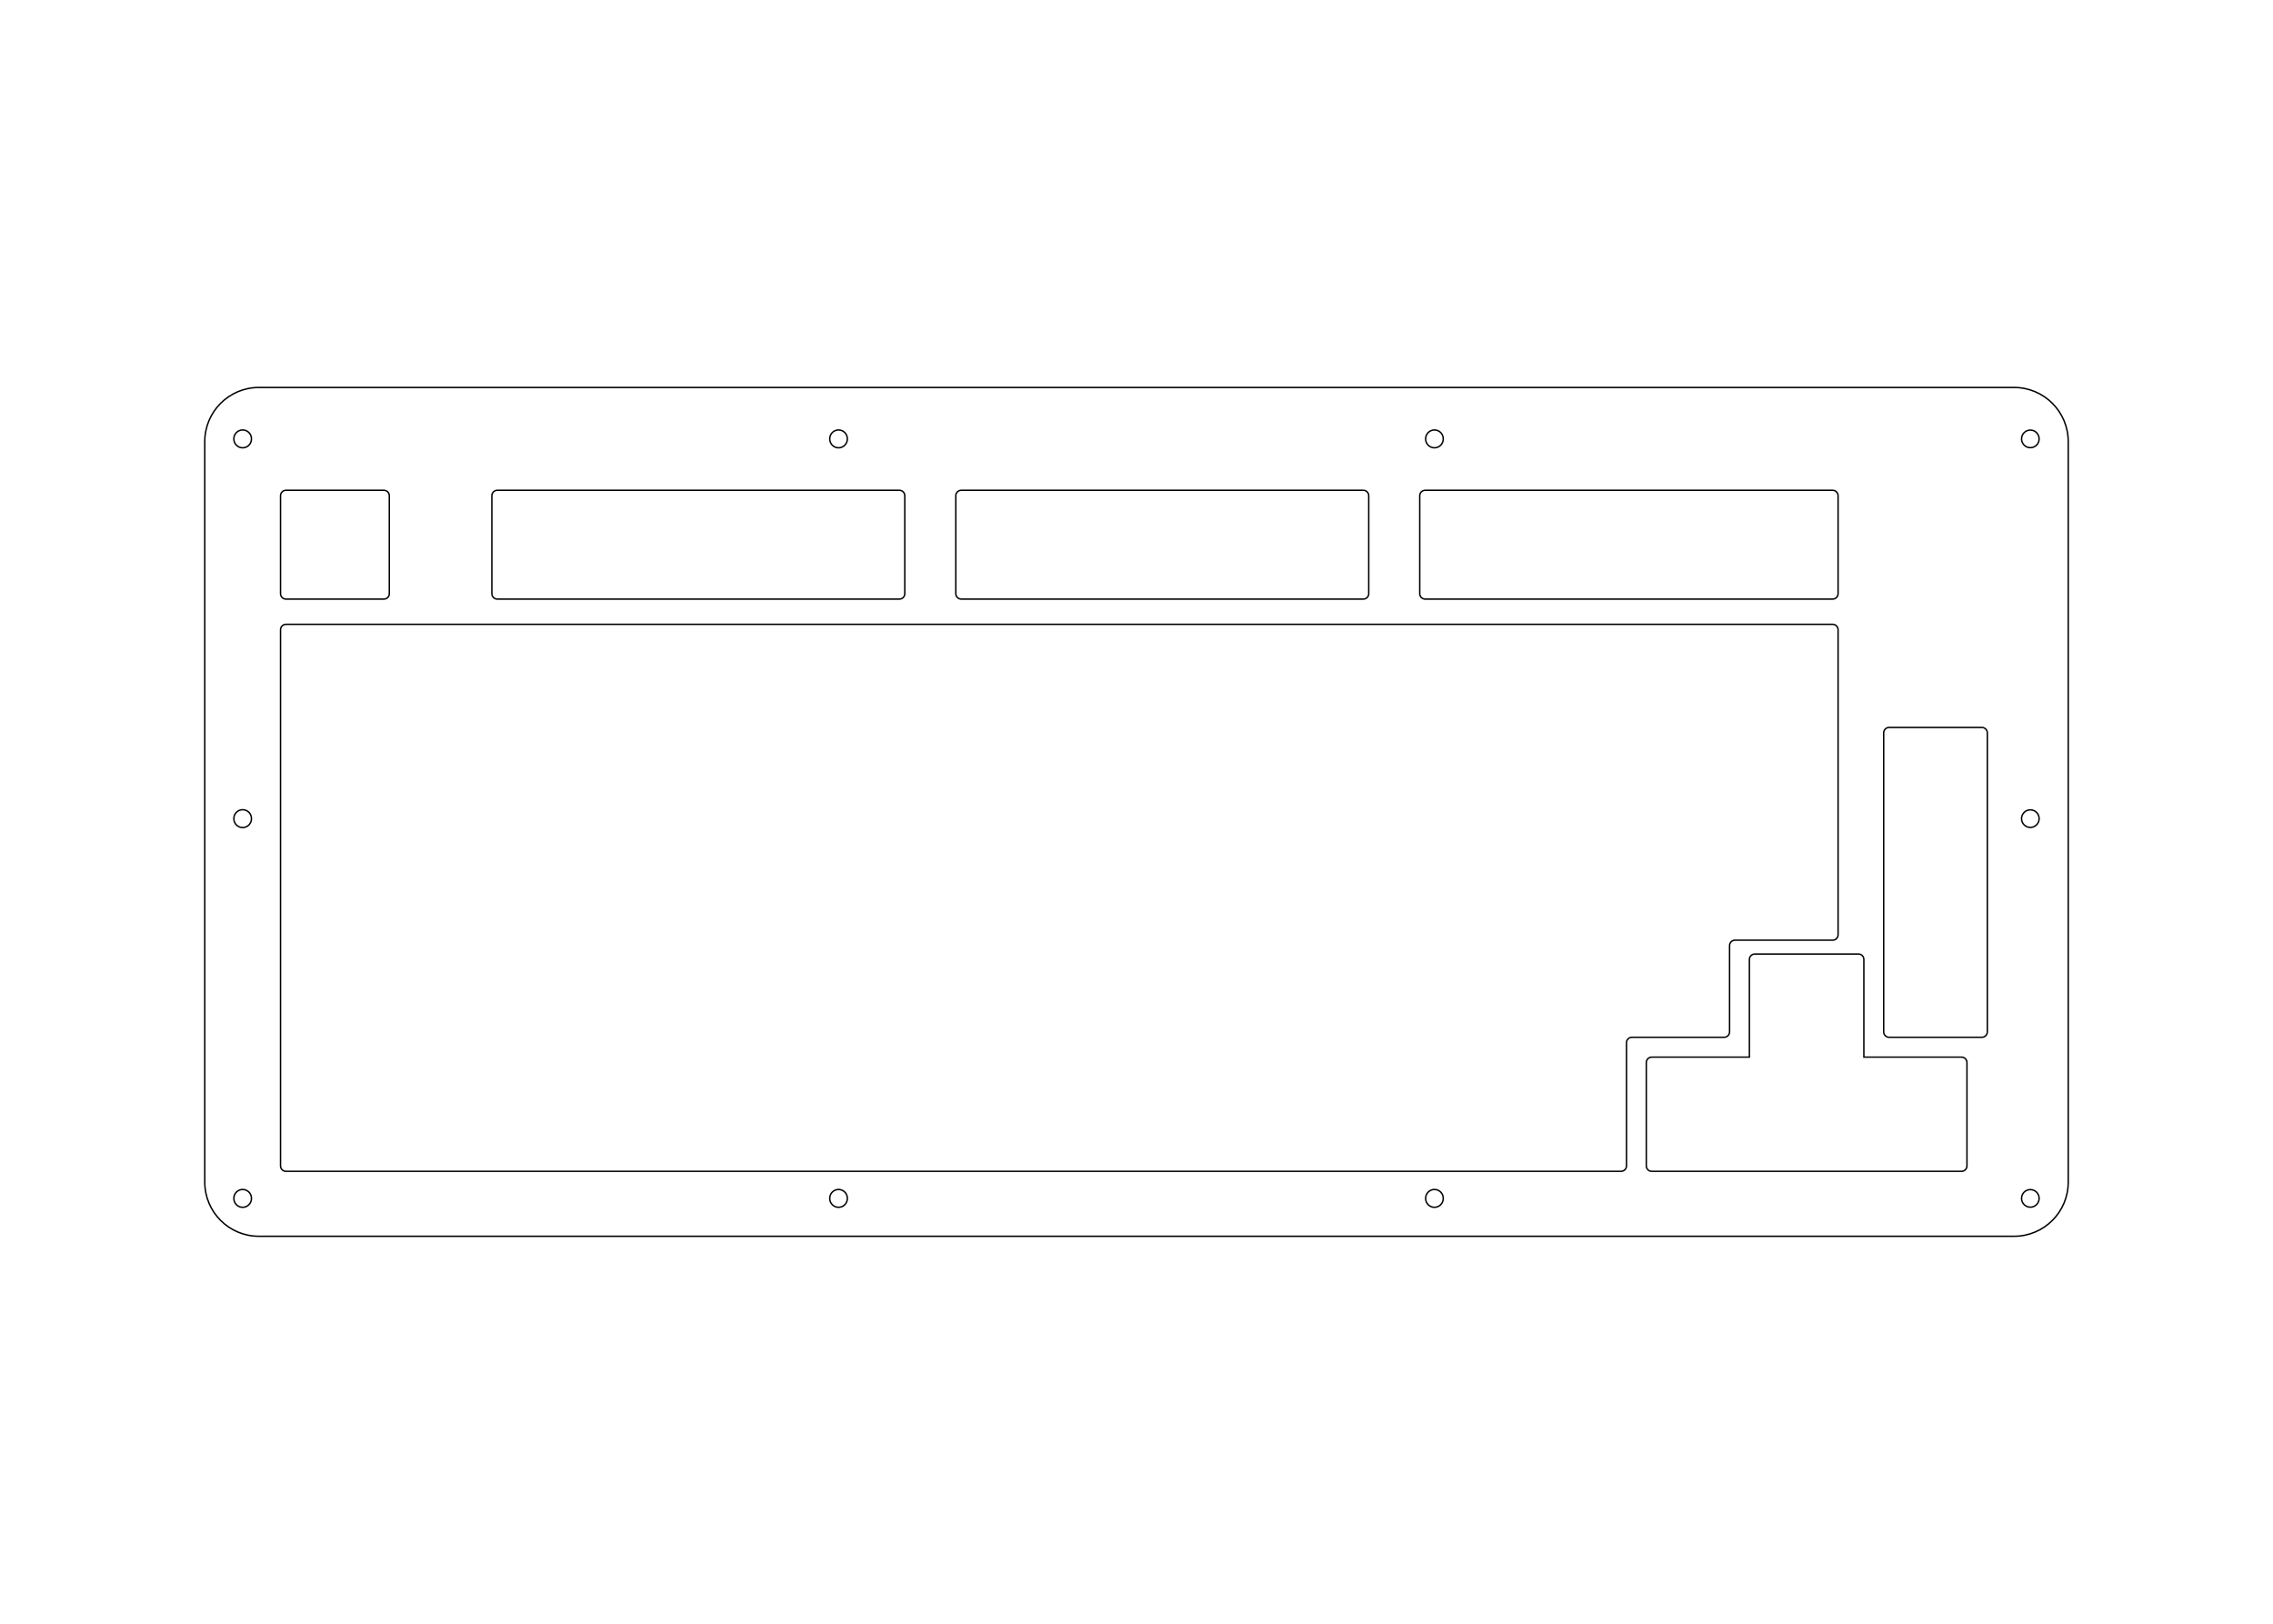
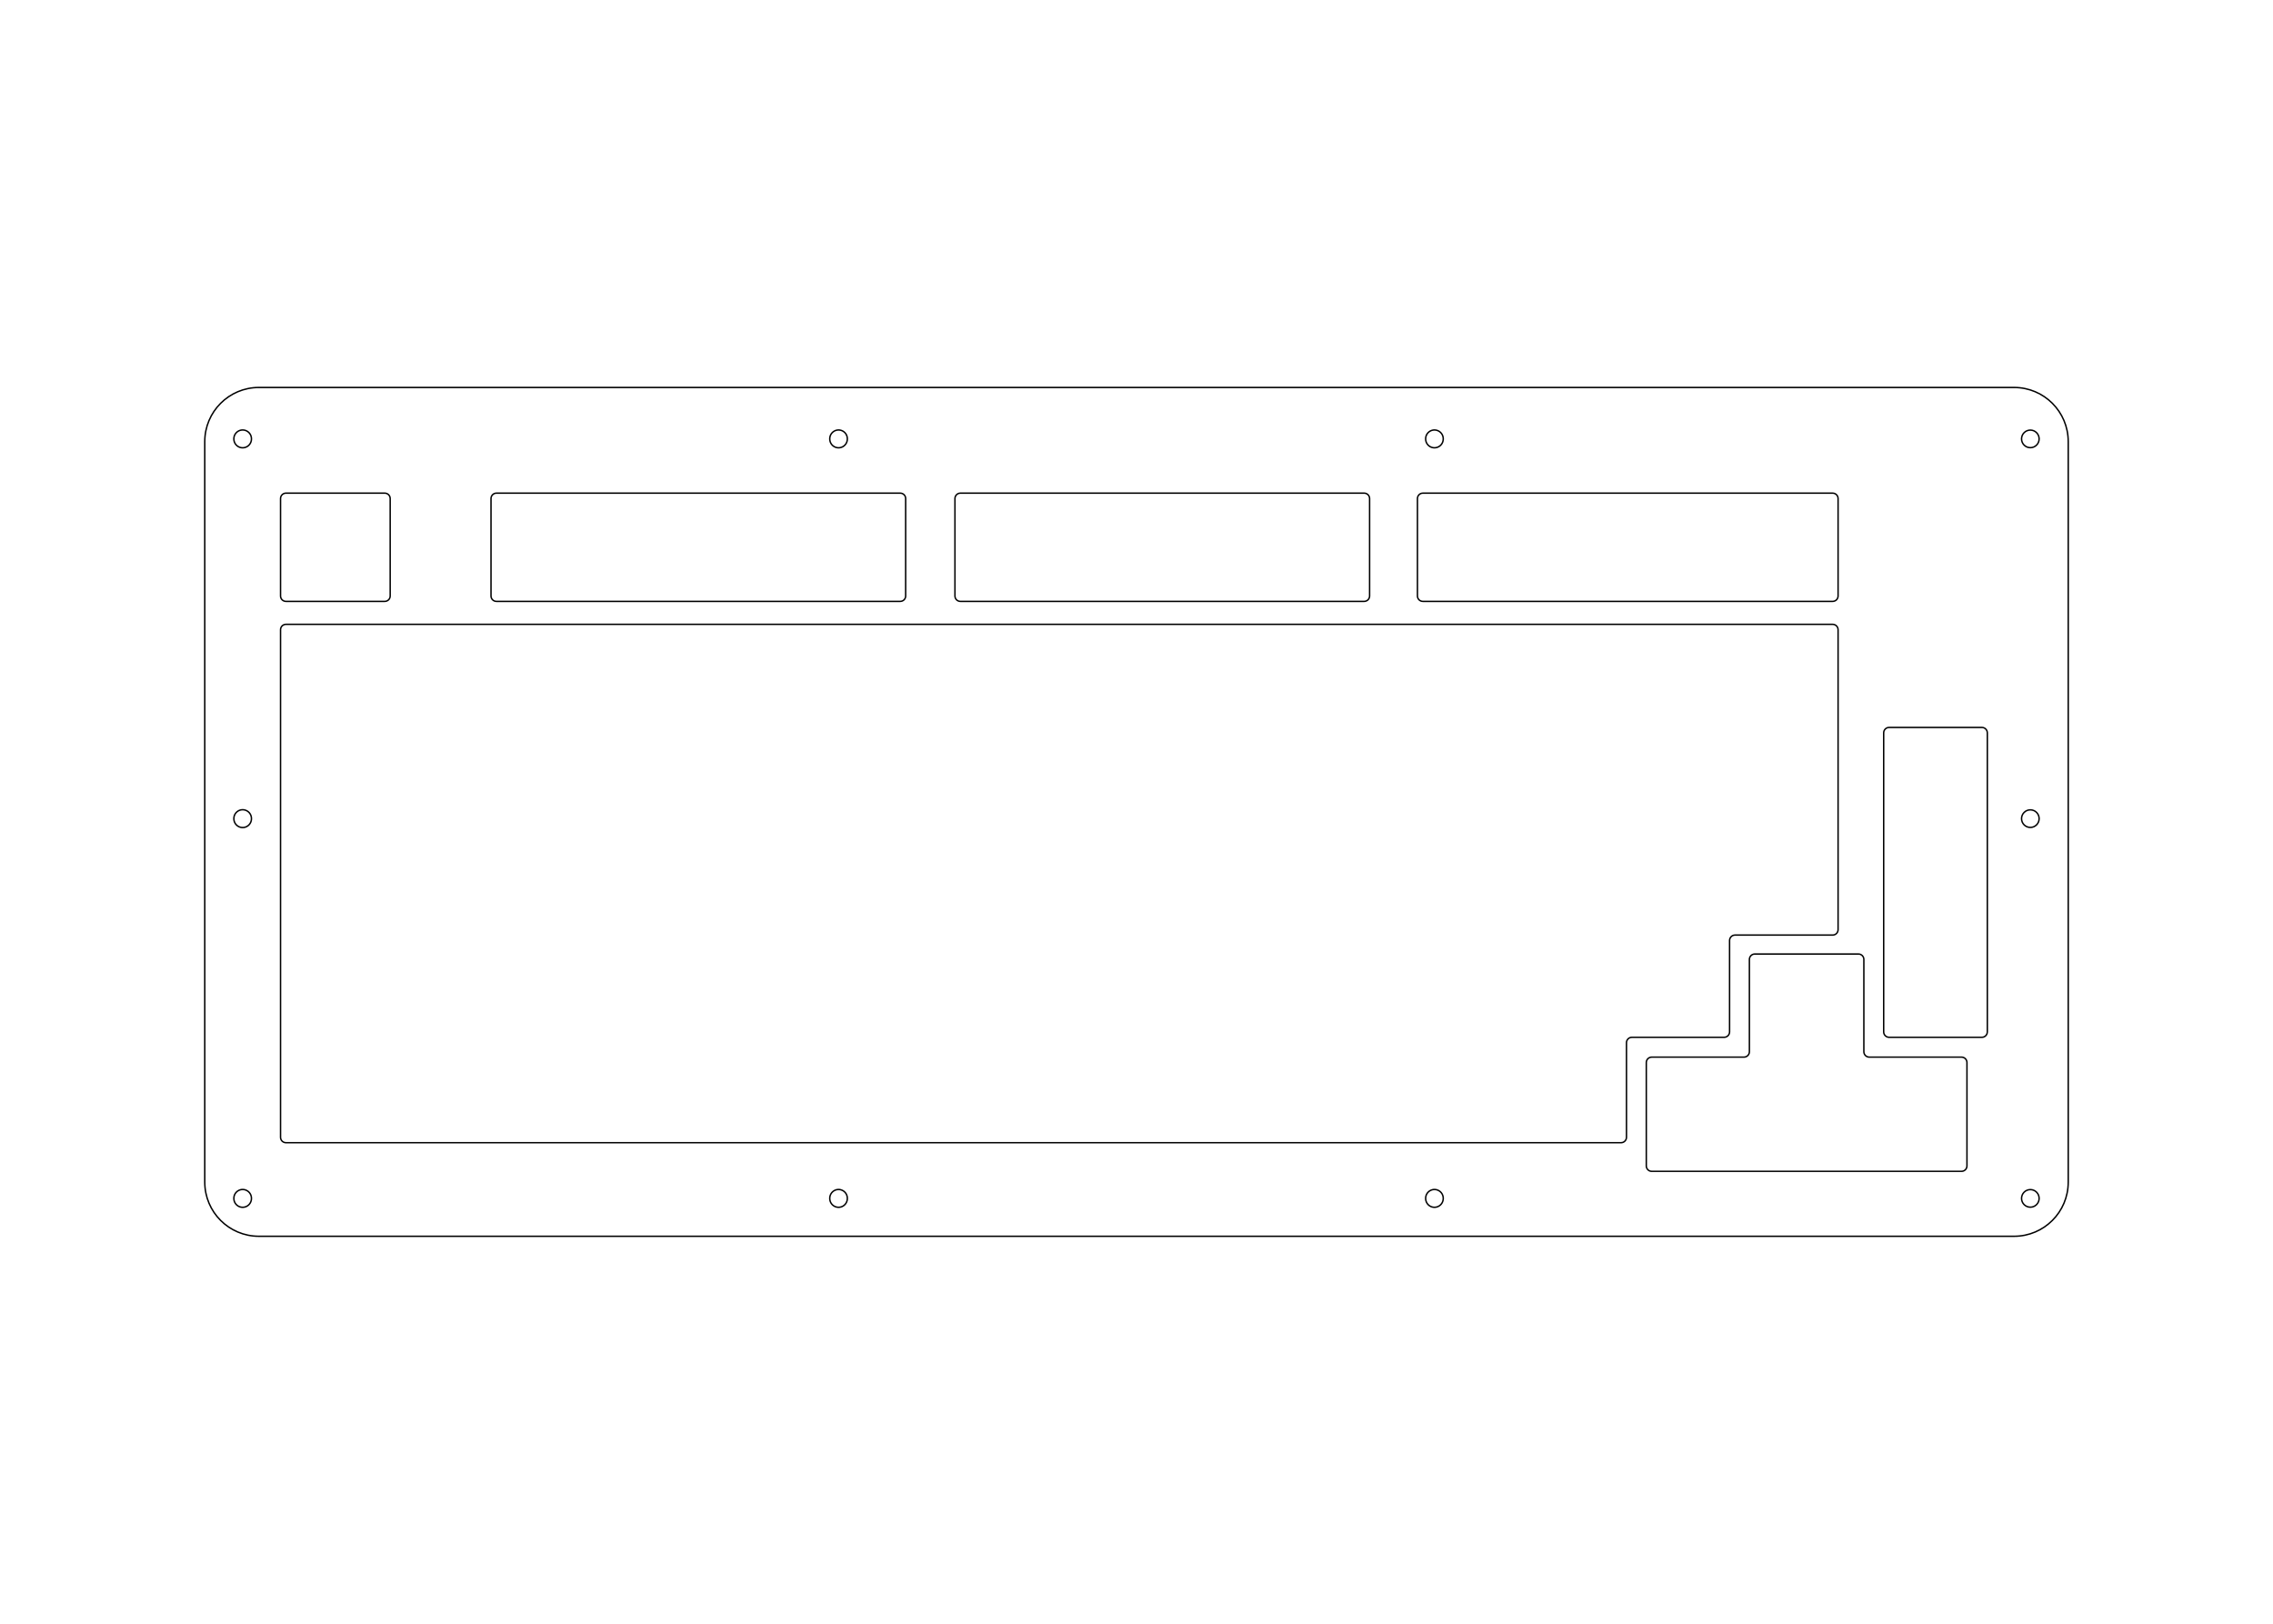
<svg xmlns="http://www.w3.org/2000/svg" width="420mm" height="300mm" viewBox="0 0 420 300" version="1.1" id="svg8">
  <defs id="defs2">
    <marker style="overflow:visible" refY="0.0" refX="0.0" orient="auto" id="DistanceX">
      <path id="path12" style="stroke:#000000; stroke-width:0.5" d="M 3,-3 L -3,3 M 0,-5 L  0,5" />
    </marker>
    <pattern y="0" x="0" width="8" patternUnits="userSpaceOnUse" id="Hatch" height="8">
      <path id="path15" stroke-width="0.25" stroke="#000000" linecap="square" d="M8 4 l-4,4" />
      <path id="path17" stroke-width="0.25" stroke="#000000" linecap="square" d="M6 2 l-4,4" />
      <path id="path19" stroke-width="0.25" stroke="#000000" linecap="square" d="M4 0 l-4,4" />
    </pattern>
    <symbol id="*MODEL_SPACE" />
    <symbol id="*PAPER_SPACE" />
    <marker style="overflow:visible" refY="0.0" refX="0.0" orient="auto" id="DistanceX-4">
      <path id="path57" style="stroke:#000000; stroke-width:0.5" d="M 3,-3 L -3,3 M 0,-5 L  0,5" />
    </marker>
    <pattern y="0" x="0" width="8" patternUnits="userSpaceOnUse" id="Hatch-8" height="8">
      <path id="path60" stroke-width="0.25" stroke="#000000" linecap="square" d="M8 4 l-4,4" />
      <path id="path62" stroke-width="0.25" stroke="#000000" linecap="square" d="M6 2 l-4,4" />
      <path id="path64" stroke-width="0.25" stroke="#000000" linecap="square" d="M4 0 l-4,4" />
    </pattern>
    <symbol id="*MODEL_SPACE-8" />
    <symbol id="*PAPER_SPACE-1" />
    <marker style="overflow:visible" refY="0.0" refX="0.0" orient="auto" id="DistanceX-2">
      <path id="path102" style="stroke:#000000; stroke-width:0.5" d="M 3,-3 L -3,3 M 0,-5 L  0,5" />
    </marker>
    <pattern y="0" x="0" width="8" patternUnits="userSpaceOnUse" id="Hatch-5" height="8">
      <path id="path105" stroke-width="0.25" stroke="#000000" linecap="square" d="M8 4 l-4,4" />
      <path id="path107" stroke-width="0.25" stroke="#000000" linecap="square" d="M6 2 l-4,4" />
      <path id="path109" stroke-width="0.25" stroke="#000000" linecap="square" d="M4 0 l-4,4" />
    </pattern>
    <symbol id="*MODEL_SPACE-84" />
    <symbol id="*PAPER_SPACE-4" />
    <marker style="overflow:visible" refY="0.0" refX="0.0" orient="auto" id="DistanceX-6">
      <path id="path147" style="stroke:#000000; stroke-width:0.5" d="M 3,-3 L -3,3 M 0,-5 L  0,5" />
    </marker>
    <pattern y="0" x="0" width="8" patternUnits="userSpaceOnUse" id="Hatch-6" height="8">
      <path id="path150" stroke-width="0.25" stroke="#000000" linecap="square" d="M8 4 l-4,4" />
      <path id="path152" stroke-width="0.25" stroke="#000000" linecap="square" d="M6 2 l-4,4" />
      <path id="path154" stroke-width="0.25" stroke="#000000" linecap="square" d="M4 0 l-4,4" />
    </pattern>
    <symbol id="*MODEL_SPACE-0" />
    <symbol id="*PAPER_SPACE-9" />
    <marker style="overflow:visible" refY="0.0" refX="0.0" orient="auto" id="DistanceX-3">
      <path id="path244" style="stroke:#000000; stroke-width:0.5" d="M 3,-3 L -3,3 M 0,-5 L  0,5" />
    </marker>
    <pattern y="0" x="0" width="8" patternUnits="userSpaceOnUse" id="Hatch-1" height="8">
      <path id="path247" stroke-width="0.25" stroke="#000000" linecap="square" d="M8 4 l-4,4" />
      <path id="path249" stroke-width="0.25" stroke="#000000" linecap="square" d="M6 2 l-4,4" />
      <path id="path251" stroke-width="0.25" stroke="#000000" linecap="square" d="M4 0 l-4,4" />
    </pattern>
    <symbol id="*MODEL_SPACE-5" />
    <symbol id="*PAPER_SPACE-2" />
    <marker style="overflow:visible" refY="0.0" refX="0.0" orient="auto" id="DistanceX-28">
      <path id="path511" style="stroke:#000000; stroke-width:0.5" d="M 3,-3 L -3,3 M 0,-5 L  0,5" />
    </marker>
    <pattern y="0" x="0" width="8" patternUnits="userSpaceOnUse" id="Hatch-2" height="8">
      <path id="path514" stroke-width="0.25" stroke="#000000" linecap="square" d="M8 4 l-4,4" />
      <path id="path516" stroke-width="0.25" stroke="#000000" linecap="square" d="M6 2 l-4,4" />
      <path id="path518" stroke-width="0.25" stroke="#000000" linecap="square" d="M4 0 l-4,4" />
    </pattern>
    <symbol id="*MODEL_SPACE-09" />
    <symbol id="*PAPER_SPACE-94" />
    <marker style="overflow:visible" refY="0.0" refX="0.0" orient="auto" id="DistanceX-8">
      <path id="path736" style="stroke:#000000; stroke-width:0.5" d="M 3,-3 L -3,3 M 0,-5 L  0,5" />
    </marker>
    <pattern y="0" x="0" width="8" patternUnits="userSpaceOnUse" id="Hatch-3" height="8">
      <path id="path739" stroke-width="0.25" stroke="#000000" linecap="square" d="M8 4 l-4,4" />
      <path id="path741" stroke-width="0.25" stroke="#000000" linecap="square" d="M6 2 l-4,4" />
      <path id="path743" stroke-width="0.25" stroke="#000000" linecap="square" d="M4 0 l-4,4" />
    </pattern>
    <symbol id="*MODEL_SPACE-2" />
    <symbol id="*PAPER_SPACE-6" />
    <marker style="overflow:visible" refY="0.0" refX="0.0" orient="auto" id="DistanceX-5">
      <path id="path856" style="stroke:#000000; stroke-width:0.5" d="M 3,-3 L -3,3 M 0,-5 L  0,5" />
    </marker>
    <pattern y="0" x="0" width="8" patternUnits="userSpaceOnUse" id="Hatch-27" height="8">
      <path id="path859" stroke-width="0.25" stroke="#000000" linecap="square" d="M8 4 l-4,4" />
      <path id="path861" stroke-width="0.25" stroke="#000000" linecap="square" d="M6 2 l-4,4" />
      <path id="path863" stroke-width="0.25" stroke="#000000" linecap="square" d="M4 0 l-4,4" />
    </pattern>
    <symbol id="*MODEL_SPACE-3" />
    <symbol id="*PAPER_SPACE-40" />
+     <marker style="overflow:visible" refY="0.0" refX="0.0" orient="auto" id="DistanceX-87">
+       <path id="path943" style="stroke:#000000; stroke-width:0.5" d="M 3,-3 L -3,3 M 0,-5 L  0,5" />
+     </marker>
+     <pattern y="0" x="0" width="8" patternUnits="userSpaceOnUse" id="Hatch-7" height="8">
+       <path id="path946" stroke-width="0.25" stroke="#000000" linecap="square" d="M8 4 l-4,4" />
+       <path id="path948" stroke-width="0.25" stroke="#000000" linecap="square" d="M6 2 l-4,4" />
+       <path id="path950" stroke-width="0.25" stroke="#000000" linecap="square" d="M4 0 l-4,4" />
+     </pattern>
+     <symbol id="*MODEL_SPACE-7" />
+     <symbol id="*PAPER_SPACE-5" />
+     <marker style="overflow:visible" refY="0.0" refX="0.0" orient="auto" id="DistanceX-0">
+       <path id="path1129" style="stroke:#000000; stroke-width:0.5" d="M 3,-3 L -3,3 M 0,-5 L  0,5" />
+     </marker>
+     <pattern y="0" x="0" width="8" patternUnits="userSpaceOnUse" id="Hatch-28" height="8">
+       <path id="path1132" stroke-width="0.25" stroke="#000000" linecap="square" d="M8 4 l-4,4" />
+       <path id="path1134" stroke-width="0.25" stroke="#000000" linecap="square" d="M6 2 l-4,4" />
+       <path id="path1136" stroke-width="0.25" stroke="#000000" linecap="square" d="M4 0 l-4,4" />
+     </pattern>
+     <symbol id="*MODEL_SPACE-08" />
+     <symbol id="*PAPER_SPACE-13" />
+     <marker style="overflow:visible" refY="0.0" refX="0.0" orient="auto" id="DistanceX-09">
+       <path id="path1363" style="stroke:#000000; stroke-width:0.5" d="M 3,-3 L -3,3 M 0,-5 L  0,5" />
+     </marker>
+     <pattern y="0" x="0" width="8" patternUnits="userSpaceOnUse" id="Hatch-66" height="8">
+       <path id="path1366" stroke-width="0.25" stroke="#000000" linecap="square" d="M8 4 l-4,4" />
+       <path id="path1368" stroke-width="0.25" stroke="#000000" linecap="square" d="M6 2 l-4,4" />
+       <path id="path1370" stroke-width="0.25" stroke="#000000" linecap="square" d="M4 0 l-4,4" />
+     </pattern>
+     <symbol id="*MODEL_SPACE-52" />
+     <symbol id="*PAPER_SPACE-49" />
+     <marker style="overflow:visible" refY="0.0" refX="0.0" orient="auto" id="DistanceX-42">
+       <path id="path142" style="stroke:#000000; stroke-width:0.5" d="M 3,-3 L -3,3 M 0,-5 L  0,5" />
+     </marker>
+     <pattern y="0" x="0" width="8" patternUnits="userSpaceOnUse" id="Hatch-4" height="8">
+       <path id="path145" stroke-width="0.25" stroke="#000000" linecap="square" d="M8 4 l-4,4" />
+       <path id="path147-0" stroke-width="0.25" stroke="#000000" linecap="square" d="M6 2 l-4,4" />
+       <path id="path149" stroke-width="0.25" stroke="#000000" linecap="square" d="M4 0 l-4,4" />
+     </pattern>
+     <symbol id="*MODEL_SPACE-6" />
+     <symbol id="*PAPER_SPACE-7" />
+     <marker style="overflow:visible" refY="0.0" refX="0.0" orient="auto" id="DistanceX-1">
+       <path id="path439" style="stroke:#000000; stroke-width:0.5" d="M 3,-3 L -3,3 M 0,-5 L  0,5" />
+     </marker>
+     <pattern y="0" x="0" width="8" patternUnits="userSpaceOnUse" id="Hatch-275" height="8">
+       <path id="path442" stroke-width="0.25" stroke="#000000" linecap="square" d="M8 4 l-4,4" />
+       <path id="path444" stroke-width="0.25" stroke="#000000" linecap="square" d="M6 2 l-4,4" />
+       <path id="path446" stroke-width="0.25" stroke="#000000" linecap="square" d="M4 0 l-4,4" />
+     </pattern>
+     <symbol id="*MODEL_SPACE-9" />
+     <symbol id="*PAPER_SPACE-54" />
+     <marker style="overflow:visible" refY="0.0" refX="0.0" orient="auto" id="DistanceX-9">
+       <path id="path526" style="stroke:#000000; stroke-width:0.5" d="M 3,-3 L -3,3 M 0,-5 L  0,5" />
+     </marker>
+     <pattern y="0" x="0" width="8" patternUnits="userSpaceOnUse" id="Hatch-17" height="8">
+       <path id="path529" stroke-width="0.25" stroke="#000000" linecap="square" d="M8 4 l-4,4" />
+       <path id="path531" stroke-width="0.25" stroke="#000000" linecap="square" d="M6 2 l-4,4" />
+       <path id="path533" stroke-width="0.25" stroke="#000000" linecap="square" d="M4 0 l-4,4" />
+     </pattern>
+     <symbol id="*MODEL_SPACE-4" />
+     <symbol id="*PAPER_SPACE-8" />
+     <marker style="overflow:visible" refY="0.0" refX="0.0" orient="auto" id="DistanceX-36">
+       <path id="path979" style="stroke:#000000; stroke-width:0.5" d="M 3,-3 L -3,3 M 0,-5 L  0,5" />
+     </marker>
+     <pattern y="0" x="0" width="8" patternUnits="userSpaceOnUse" id="Hatch-41" height="8">
+       <path id="path982" stroke-width="0.25" stroke="#000000" linecap="square" d="M8 4 l-4,4" />
+       <path id="path984" stroke-width="0.25" stroke="#000000" linecap="square" d="M6 2 l-4,4" />
+       <path id="path986" stroke-width="0.25" stroke="#000000" linecap="square" d="M4 0 l-4,4" />
+     </pattern>
+     <symbol id="*MODEL_SPACE-83" />
+     <symbol id="*PAPER_SPACE-44" />
+     <marker style="overflow:visible" refY="0.0" refX="0.0" orient="auto" id="DistanceX-35">
+       <path id="path1297" style="stroke:#000000; stroke-width:0.5" d="M 3,-3 L -3,3 M 0,-5 L  0,5" />
+     </marker>
+     <pattern y="0" x="0" width="8" patternUnits="userSpaceOnUse" id="Hatch-80" height="8">
+       <path id="path1300" stroke-width="0.25" stroke="#000000" linecap="square" d="M8 4 l-4,4" />
+       <path id="path1302" stroke-width="0.25" stroke="#000000" linecap="square" d="M6 2 l-4,4" />
+       <path id="path1304" stroke-width="0.25" stroke="#000000" linecap="square" d="M4 0 l-4,4" />
+     </pattern>
+     <symbol id="*MODEL_SPACE-50" />
+     <symbol id="*PAPER_SPACE-98" />
+     <marker style="overflow:visible" refY="0.0" refX="0.0" orient="auto" id="DistanceX-89">
+       <path id="path1623" style="stroke:#000000; stroke-width:0.5" d="M 3,-3 L -3,3 M 0,-5 L  0,5" />
+     </marker>
+     <pattern y="0" x="0" width="8" patternUnits="userSpaceOnUse" id="Hatch-9" height="8">
+       <path id="path1626" stroke-width="0.25" stroke="#000000" linecap="square" d="M8 4 l-4,4" />
+       <path id="path1628" stroke-width="0.25" stroke="#000000" linecap="square" d="M6 2 l-4,4" />
+       <path id="path1630" stroke-width="0.25" stroke="#000000" linecap="square" d="M4 0 l-4,4" />
+     </pattern>
+     <symbol id="*MODEL_SPACE-90" />
+     <symbol id="*PAPER_SPACE-66" />
+     <marker style="overflow:visible" refY="0.0" refX="0.0" orient="auto" id="DistanceX-02">
+       <path id="path1710" style="stroke:#000000; stroke-width:0.5" d="M 3,-3 L -3,3 M 0,-5 L  0,5" />
+     </marker>
+     <pattern y="0" x="0" width="8" patternUnits="userSpaceOnUse" id="Hatch-93" height="8">
+       <path id="path1713" stroke-width="0.25" stroke="#000000" linecap="square" d="M8 4 l-4,4" />
+       <path id="path1715" stroke-width="0.25" stroke="#000000" linecap="square" d="M6 2 l-4,4" />
+       <path id="path1717" stroke-width="0.25" stroke="#000000" linecap="square" d="M4 0 l-4,4" />
+     </pattern>
+     <symbol id="*MODEL_SPACE-43" />
+     <symbol id="*PAPER_SPACE-402" />
  </defs>
  <g id="layer1" transform="translate(0,3)">
-     <g id="g906" transform="matrix(0.2645833,0,0,0.2645833,52.8375,-208.4125)">
-       <path id="path870" style="fill:none;stroke:#000000" d="m 808.22,1613.197 a 6.142,6.142 0 1 0 -12.283,0 6.142,6.142 0 1 0 12.283,0 z" />
-       <path id="path872" style="fill:none;stroke:#000000" d="m 808.22,1082.835 a 6.142,6.142 0 1 0 -12.283,0 6.142,6.142 0 1 0 12.283,0 z" />
-       <path id="path874" style="fill:none;stroke:#000000" d="m -24.094,1082.835 a 6.142,6.142 0 1 0 -12.283,0 6.142,6.142 0 1 0 12.283,0 z" />
-       <path id="path876" style="fill:none;stroke:#000000" d="m 1224.378,1082.835 a 6.142,6.142 0 1 0 -12.284,0 6.142,6.142 0 1 0 12.284,0 z" />
-       <path id="path878" style="fill:none;stroke:#000000" d="m 392.063,1613.197 a 6.142,6.142 0 1 0 -12.283,0 6.142,6.142 0 1 0 12.283,0 z" />
-       <path id="path880" style="fill:none;stroke:#000000" d="m 1224.378,1613.197 a 6.142,6.142 0 1 0 -12.284,0 6.142,6.142 0 1 0 12.284,0 z" />
-       <path id="path882" style="fill:none;stroke:#000000" d="m 392.063,1082.835 a 6.142,6.142 0 1 0 -12.283,0 6.142,6.142 0 1 0 12.283,0 z" />
-       <path id="path884" style="fill:none;stroke:#000000" d="m -24.094,1348.016 a 6.142,6.142 0 1 0 -12.283,0 6.142,6.142 0 1 0 12.283,0 z" />
-       <path id="path886" style="fill:none;stroke:#000000" d="m 1224.378,1348.016 a 6.142,6.142 0 1 0 -12.284,0 6.142,6.142 0 1 0 12.284,0 z" />
-       <path id="path888" style="fill:none;stroke:#000000" d="m -24.094,1613.197 a 6.142,6.142 0 1 0 -12.283,0 6.142,6.142 0 1 0 12.283,0 z" />
-       <path id="path890" style="fill:none;stroke:#000000" d="m -18.898,1639.653 a 37.795,37.795 0 0 1 -37.795,-37.795 v -517.134 a 37.795,37.795 0 0 1 37.795,-37.795 H 1206.898 a 37.795,37.795 0 0 1 37.795,37.795 v 517.134 a 37.795,37.795 0 0 1 -37.795,37.795 z" />
-       <path id="path892" style="fill:none;stroke:#000000" d="m 1008.187,1436.673 a 3.78,3.78 0 0 1 3.78,-3.78 h 68.222 a 3.78,3.78 0 0 0 3.78,-3.78 v -213.004 a 3.78,3.78 0 0 0 -3.78,-3.78 H 0 a 3.78,3.78 0 0 0 -3.78,3.78 v 374.409 A 3.78,3.78 0 0 0 0,1594.299 h 932.408 a 3.78,3.78 0 0 0 3.78,-3.78 v -86.033 a 3.78,3.78 0 0 1 3.78,-3.78 h 64.441 a 3.78,3.78 0 0 0 3.78,-3.78 z" />
-       <path id="path894" style="fill:none;stroke:#000000" d="m 756.189,1190.929 v -68.409 a 3.78,3.78 0 0 0 -3.78,-3.78 h -280.819 a 3.78,3.78 0 0 0 -3.78,3.78 v 68.409 a 3.78,3.78 0 0 0 3.78,3.78 h 280.819 a 3.78,3.78 0 0 0 3.78,-3.78 z" />
-       <path id="path896" style="fill:none;stroke:#000000" d="m 1022.032,1446.331 v 68.221 h -68.22 a 3.78,3.78 0 0 0 -3.78,3.78 v 72.189 a 3.78,3.78 0 0 0 3.78,3.78 H 1170.189 a 3.78,3.78 0 0 0 3.78,-3.78 v -72.189 a 3.78,3.78 0 0 0 -3.78,-3.78 h -68.221 v -68.221 a 3.78,3.78 0 0 0 -3.78,-3.78 h -72.378 a 3.78,3.78 0 0 0 -3.78,3.78 z" />
-       <path id="path898" style="fill:none;stroke:#000000" d="M 795.591,1194.709 H 1080.189 a 3.78,3.78 0 0 0 3.78,-3.78 v -68.409 a 3.78,3.78 0 0 0 -3.78,-3.78 H 795.591 a 3.78,3.78 0 0 0 -3.78,3.78 v 68.409 a 3.78,3.78 0 0 0 3.78,3.78 z" />
-       <path id="path900" style="fill:none;stroke:#000000" d="m 432.189,1190.929 v -68.409 a 3.78,3.78 0 0 0 -3.78,-3.78 h -280.819 a 3.78,3.78 0 0 0 -3.78,3.78 v 68.409 a 3.78,3.78 0 0 0 3.78,3.78 h 280.819 a 3.78,3.78 0 0 0 3.78,-3.78 z" />
-       <path id="path902" style="fill:none;stroke:#000000" d="m 72.189,1190.929 v -68.409 a 3.78,3.78 0 0 0 -3.78,-3.78 H 0 a 3.78,3.78 0 0 0 -3.78,3.78 v 68.409 A 3.78,3.78 0 0 0 0,1194.709 h 68.409 a 3.78,3.78 0 0 0 3.78,-3.78 z" />
-       <path id="path904" style="fill:none;stroke:#000000" d="m 1188.189,1496.929 v -208.819 a 3.78,3.78 0 0 0 -3.78,-3.78 h -64.819 a 3.78,3.78 0 0 0 -3.78,3.78 v 208.819 a 3.78,3.78 0 0 0 3.78,3.78 h 64.819 a 3.78,3.78 0 0 0 3.78,-3.78 z" />
+     <g id="g1760" transform="matrix(0.2645833,0,0,0.2645833,52.8375,-208.4125)">
+       <path id="path1724" style="fill:none;stroke:#000000" d="m 808.22,1613.197 a 6.142,6.142 0 1 0 -12.283,0 6.142,6.142 0 1 0 12.283,0 z" />
+       <path id="path1726" style="fill:none;stroke:#000000" d="m 808.22,1082.835 a 6.142,6.142 0 1 0 -12.283,0 6.142,6.142 0 1 0 12.283,0 z" />
+       <path id="path1728" style="fill:none;stroke:#000000" d="m -24.094,1082.835 a 6.142,6.142 0 1 0 -12.283,0 6.142,6.142 0 1 0 12.283,0 z" />
+       <path id="path1730" style="fill:none;stroke:#000000" d="m 1224.378,1082.835 a 6.142,6.142 0 1 0 -12.284,0 6.142,6.142 0 1 0 12.284,0 z" />
+       <path id="path1732" style="fill:none;stroke:#000000" d="m 392.063,1613.197 a 6.142,6.142 0 1 0 -12.283,0 6.142,6.142 0 1 0 12.283,0 z" />
+       <path id="path1734" style="fill:none;stroke:#000000" d="m 1224.378,1613.197 a 6.142,6.142 0 1 0 -12.284,0 6.142,6.142 0 1 0 12.284,0 z" />
+       <path id="path1736" style="fill:none;stroke:#000000" d="m 392.063,1082.835 a 6.142,6.142 0 1 0 -12.283,0 6.142,6.142 0 1 0 12.283,0 z" />
+       <path id="path1738" style="fill:none;stroke:#000000" d="m -24.094,1348.016 a 6.142,6.142 0 1 0 -12.283,0 6.142,6.142 0 1 0 12.283,0 z" />
+       <path id="path1740" style="fill:none;stroke:#000000" d="m 1224.378,1348.016 a 6.142,6.142 0 1 0 -12.284,0 6.142,6.142 0 1 0 12.284,0 z" />
+       <path id="path1742" style="fill:none;stroke:#000000" d="m -24.094,1613.197 a 6.142,6.142 0 1 0 -12.283,0 6.142,6.142 0 1 0 12.283,0 z" />
+       <path id="path1744" style="fill:none;stroke:#000000" d="m -18.898,1639.653 a 37.795,37.795 0 0 1 -37.795,-37.795 v -517.134 a 37.795,37.795 0 0 1 37.795,-37.795 H 1206.898 a 37.795,37.795 0 0 1 37.795,37.795 v 517.134 a 37.795,37.795 0 0 1 -37.795,37.795 z" />
+       <path id="path1746" style="fill:none;stroke:#000000" d="m 1008.187,1433.102 a 3.78,3.78 0 0 1 3.78,-3.78 h 68.222 a 3.78,3.78 0 0 0 3.78,-3.78 v -209.433 a 3.78,3.78 0 0 0 -3.78,-3.78 H 0 a 3.78,3.78 0 0 0 -3.78,3.78 v 354.425 A 3.78,3.78 0 0 0 0,1574.315 h 932.408 a 3.78,3.78 0 0 0 3.78,-3.78 v -66.049 a 3.78,3.78 0 0 1 3.78,-3.78 h 64.441 a 3.78,3.78 0 0 0 3.78,-3.78 z" />
+       <path id="path1748" style="fill:none;stroke:#000000" d="m 1105.748,1514.551 a 3.78,3.78 0 0 1 -3.78,-3.78 v -64.441 a 3.78,3.78 0 0 0 -3.78,-3.78 h -72.378 a 3.78,3.78 0 0 0 -3.78,3.78 v 64.441 a 3.78,3.78 0 0 1 -3.78,3.78 h -64.441 a 3.78,3.78 0 0 0 -3.78,3.78 v 72.189 a 3.78,3.78 0 0 0 3.78,3.78 H 1170.189 a 3.78,3.78 0 0 0 3.78,-3.78 v -72.189 a 3.78,3.78 0 0 0 -3.78,-3.78 z" />
+       <path id="path1750" style="fill:none;stroke:#000000" d="m 146.988,1196.315 h 282.024 a 3.78,3.78 0 0 0 3.78,-3.78 v -68.031 a 3.78,3.78 0 0 0 -3.78,-3.78 H 146.988 a 3.78,3.78 0 0 0 -3.78,3.78 v 68.031 a 3.78,3.78 0 0 0 3.78,3.78 z" />
+       <path id="path1752" style="fill:none;stroke:#000000" d="m 72.791,1192.535 v -68.031 a 3.78,3.78 0 0 0 -3.78,-3.78 H 0 a 3.78,3.78 0 0 0 -3.78,3.78 v 68.031 A 3.78,3.78 0 0 0 0,1196.315 h 69.012 a 3.78,3.78 0 0 0 3.78,-3.78 z" />
+       <path id="path1754" style="fill:none;stroke:#000000" d="m 1083.968,1192.535 v -68.031 a 3.78,3.78 0 0 0 -3.78,-3.78 H 793.984 a 3.78,3.78 0 0 0 -3.78,3.78 v 68.031 a 3.78,3.78 0 0 0 3.78,3.78 H 1080.189 a 3.78,3.78 0 0 0 3.78,-3.78 z" />
+       <path id="path1756" style="fill:none;stroke:#000000" d="m 470.988,1196.315 h 282.024 a 3.78,3.78 0 0 0 3.78,-3.78 v -68.031 a 3.78,3.78 0 0 0 -3.78,-3.78 H 470.988 a 3.78,3.78 0 0 0 -3.78,3.78 v 68.031 a 3.78,3.78 0 0 0 3.78,3.78 z" />
+       <path id="path1758" style="fill:none;stroke:#000000" d="m 1188.189,1496.929 v -208.819 a 3.78,3.78 0 0 0 -3.78,-3.78 h -64.819 a 3.78,3.78 0 0 0 -3.78,3.78 v 208.819 a 3.78,3.78 0 0 0 3.78,3.78 h 64.819 a 3.78,3.78 0 0 0 3.78,-3.78 z" />
    </g>
  </g>
</svg>
